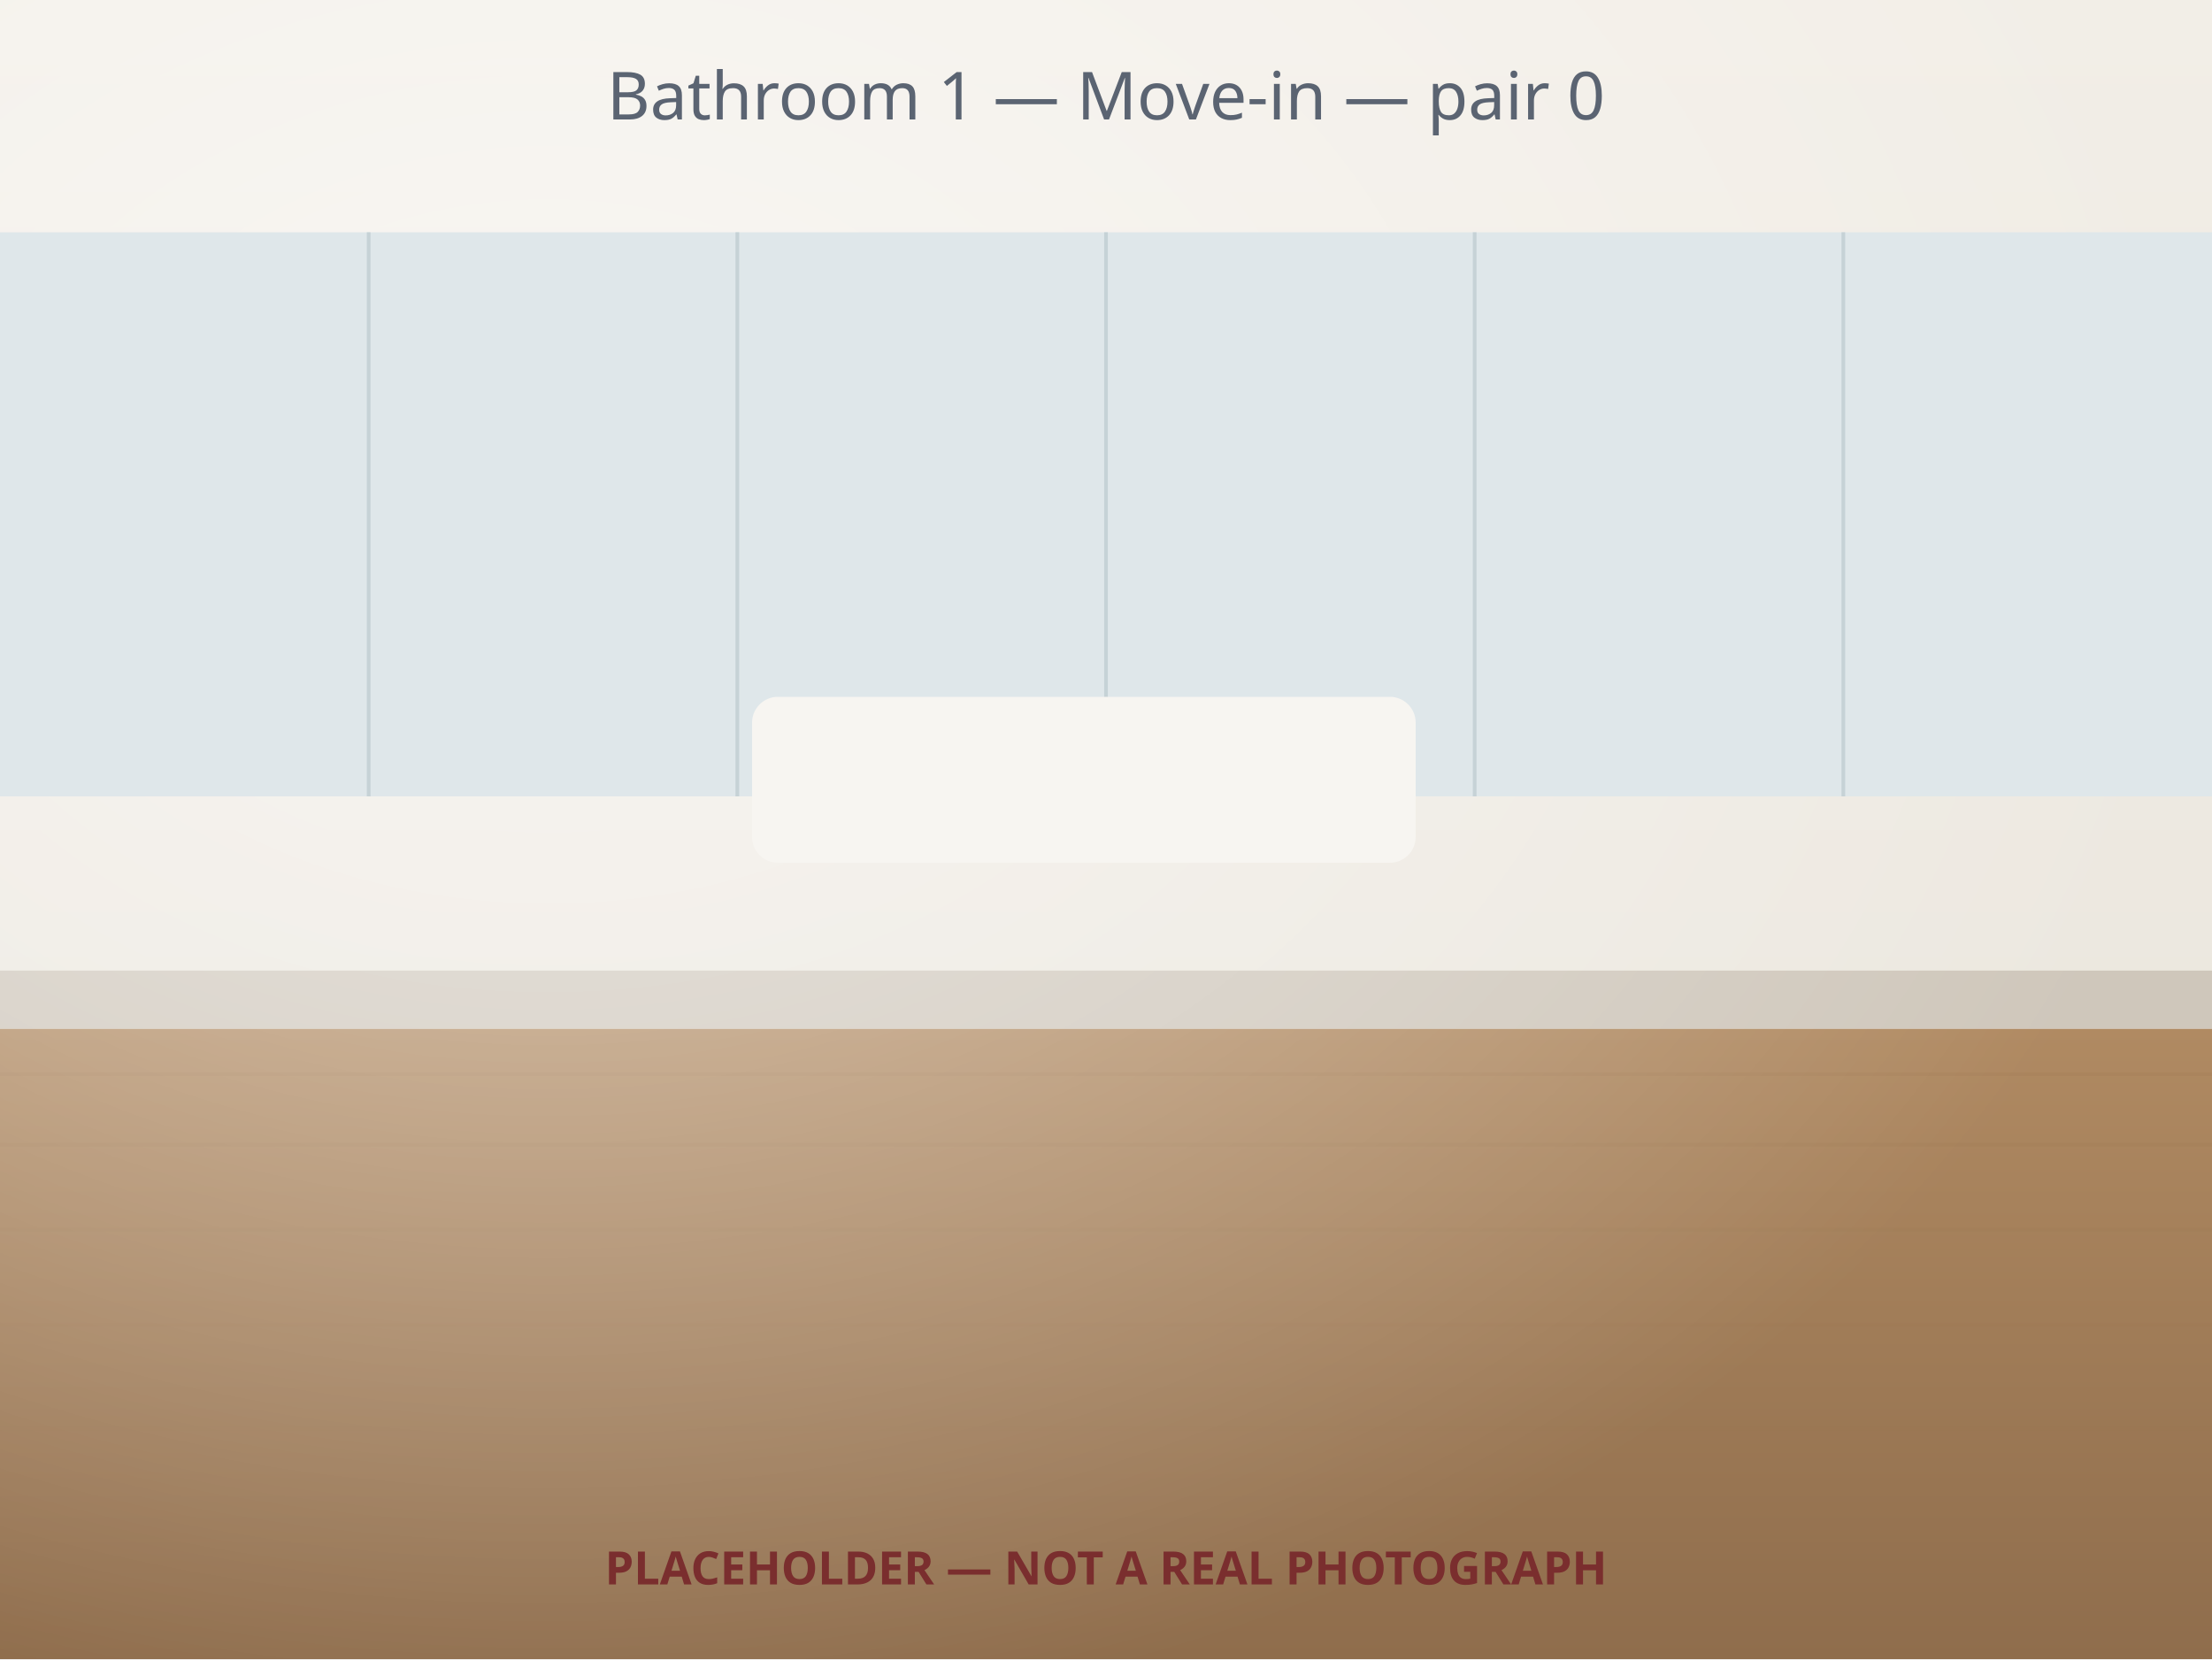
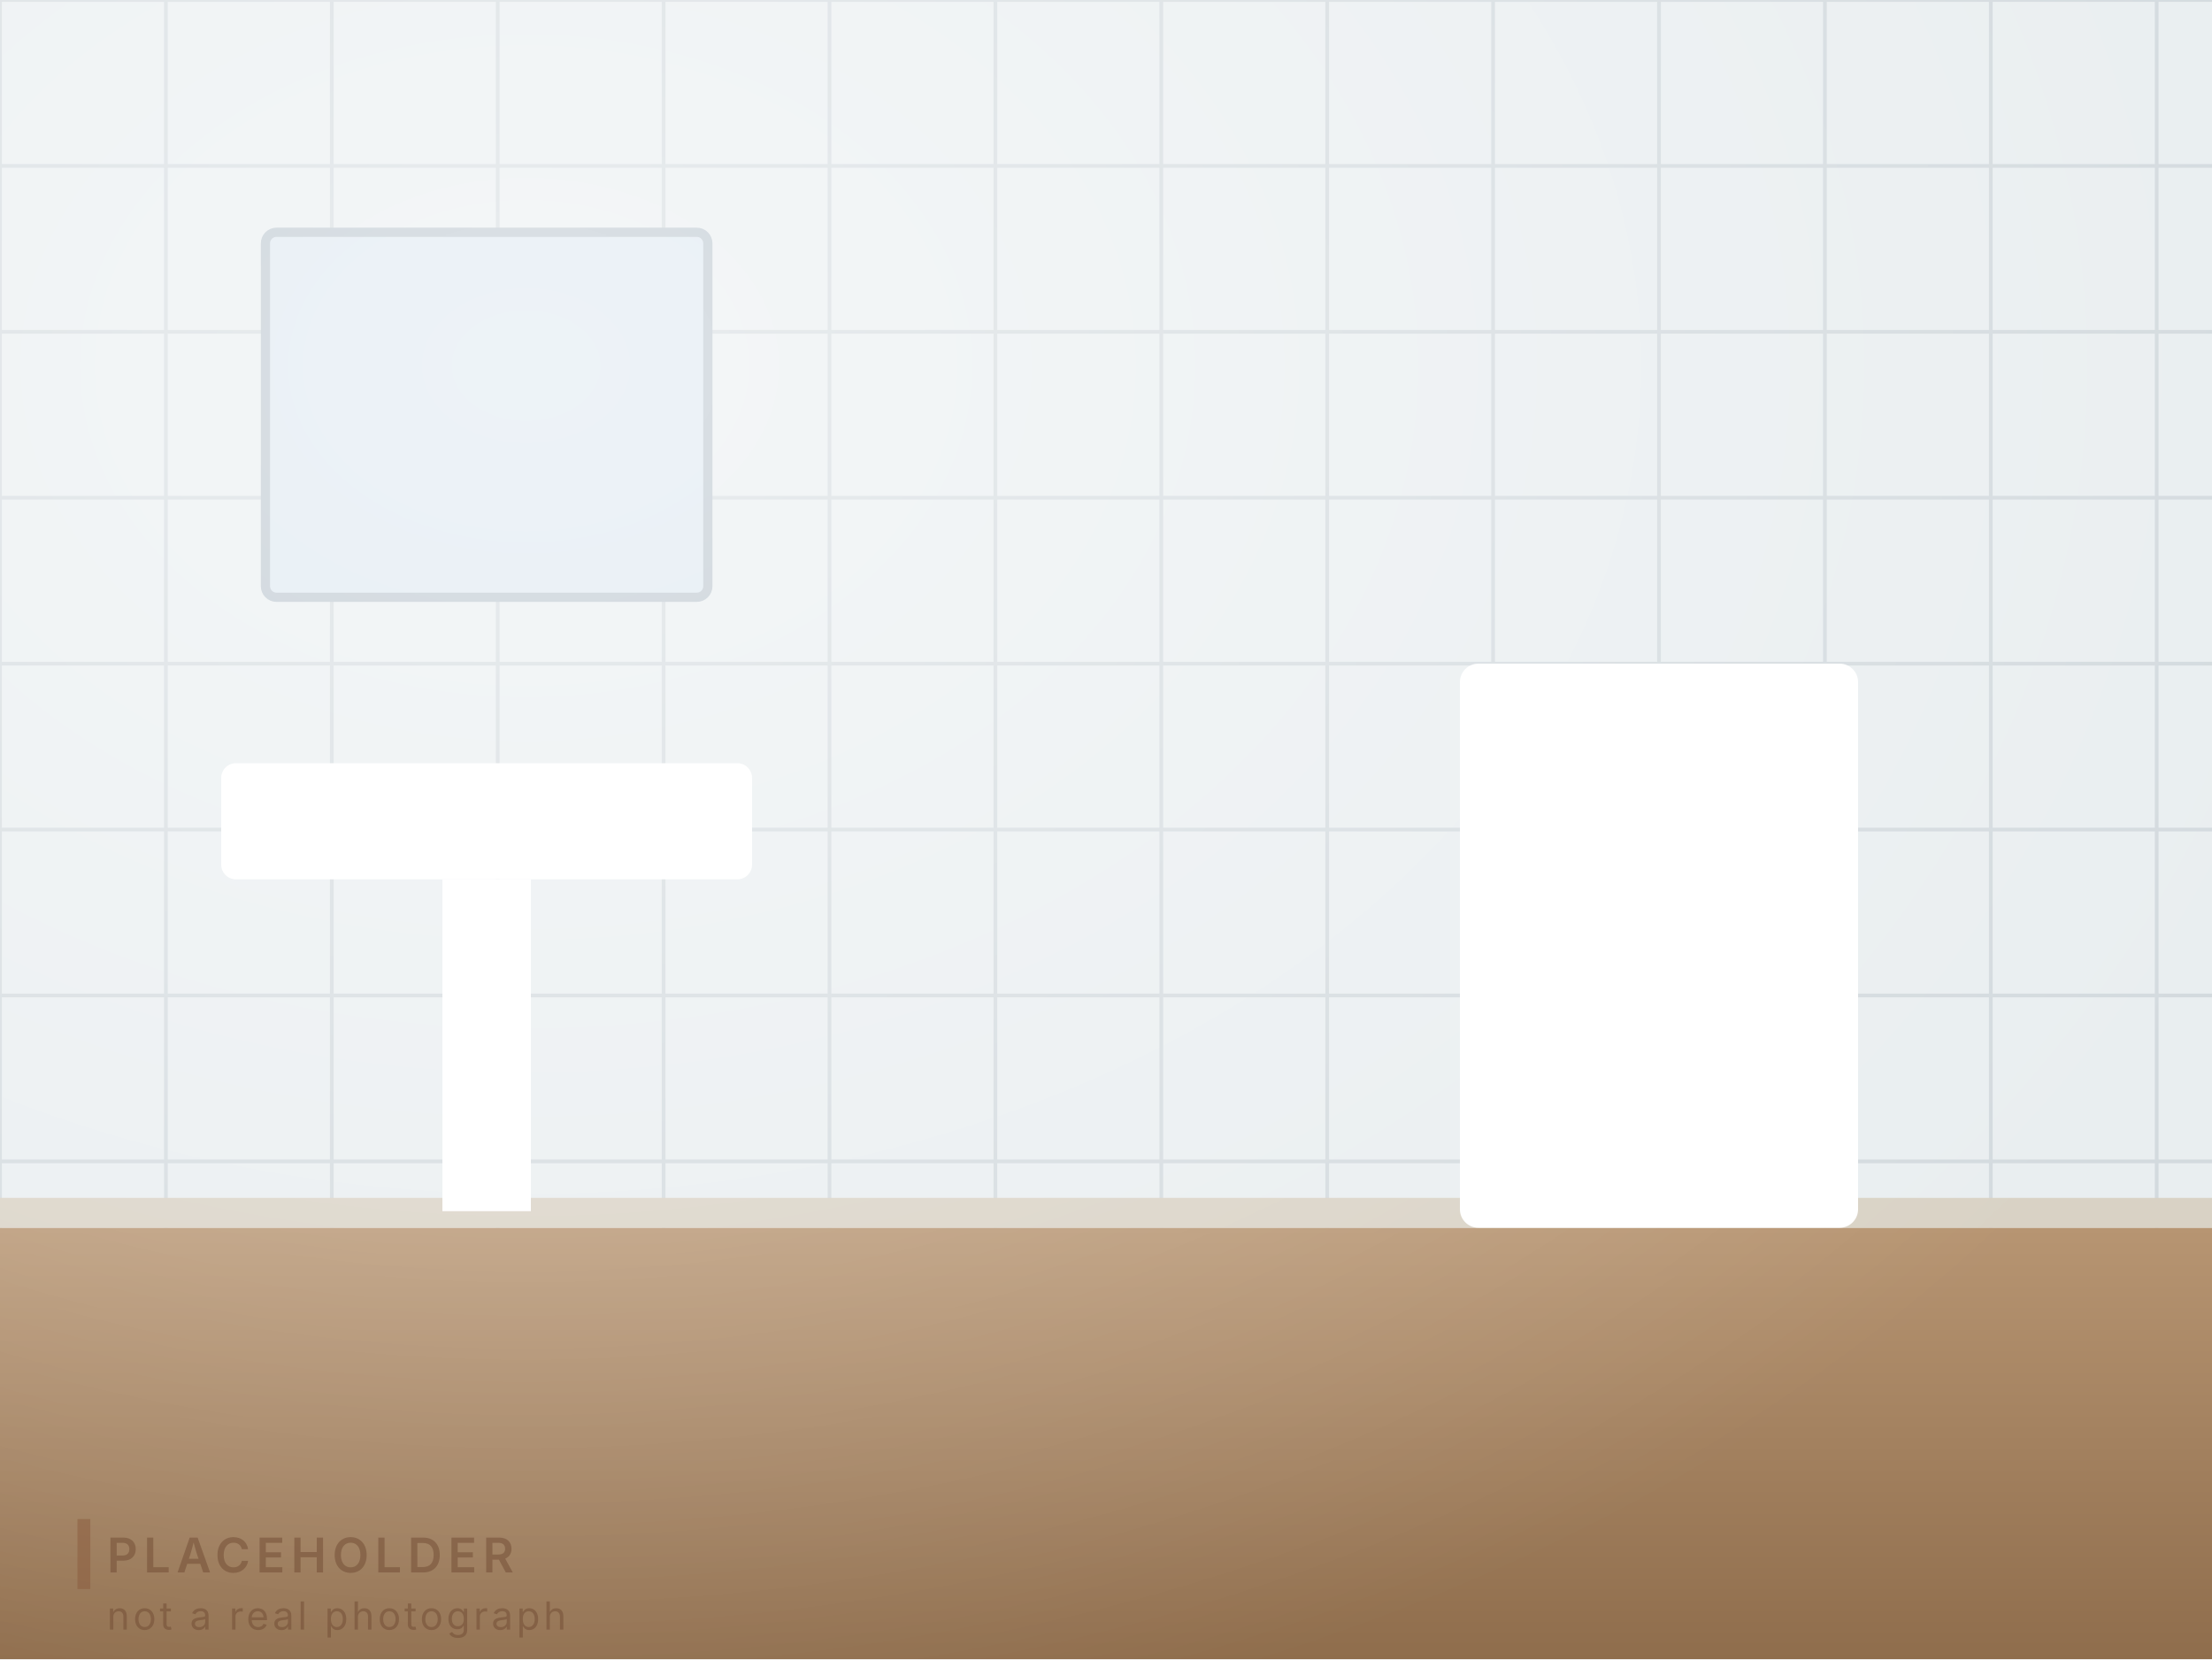
<svg xmlns="http://www.w3.org/2000/svg" width="1200" height="900" viewBox="0 0 1200 900" role="img">
  <defs>
-     <linearGradient id="wallg" x1="0" y1="0" x2="0" y2="1">
-       <stop offset="0" stop-color="#f2eee7" />
-       <stop offset="1" stop-color="#e8e3da" />
+     <linearGradient id="wall" x1="0" y1="0" x2="0" y2="1">
+       <stop offset="0" stop-color="#f4f1ea" />
+       <stop offset="1" stop-color="#e6e0d5" />
    </linearGradient>
-     <linearGradient id="floorg" x1="0" y1="0" x2="0" y2="1">
-       <stop offset="0" stop-color="#b08a62" />
+     <linearGradient id="floor" x1="0" y1="0" x2="0" y2="1">
+       <stop offset="0" stop-color="#b79572" />
      <stop offset="1" stop-color="#8f6d4c" />
    </linearGradient>
-     <radialGradient id="daylight" cx="0.25" cy="0.3" r="0.75">
-       <stop offset="0" stop-color="#ffffff" stop-opacity="0.55" />
+     <radialGradient id="day" cx="0.24" cy="0.22" r="0.85">
+       <stop offset="0" stop-color="#ffffff" stop-opacity="0.5" />
      <stop offset="1" stop-color="#ffffff" stop-opacity="0" />
    </radialGradient>
-     <radialGradient id="stain" cx="0.5" cy="0.5" r="0.5">
-       <stop offset="0" stop-color="#5a3a22" stop-opacity="0.85" />
-       <stop offset="0.6" stop-color="#6b4a2f" stop-opacity="0.55" />
-       <stop offset="1" stop-color="#6b4a2f" stop-opacity="0" />
+     <radialGradient id="mark" cx="0.5" cy="0.5" r="0.5">
+       <stop offset="0" stop-color="#5d4326" stop-opacity="0.85" />
+       <stop offset="0.6" stop-color="#6b4d2d" stop-opacity="0.45" />
+       <stop offset="1" stop-color="#6b4d2d" stop-opacity="0" />
    </radialGradient>
  </defs>
-   <rect width="1200" height="900" fill="url(#wallg)" />
-   <path d="M0 558.0 L1200.0 558.0 L1200.0 900 L0 900 Z" fill="url(#floorg)" />
-   <line x1="0" y1="582.7" x2="1200" y2="582.7" stroke="#9a765230" stroke-width="2" />
-   <line x1="0" y1="621.0" x2="1200" y2="621.0" stroke="#9a765230" stroke-width="2" />
-   <line x1="0" y1="667.0" x2="1200" y2="667.0" stroke="#9a765230" stroke-width="2" />
-   <line x1="0" y1="718.7" x2="1200" y2="718.7" stroke="#9a765230" stroke-width="2" />
-   <line x1="0" y1="775.1" x2="1200" y2="775.1" stroke="#9a765230" stroke-width="2" />
-   <line x1="0" y1="835.7" x2="1200" y2="835.7" stroke="#9a765230" stroke-width="2" />
-   <rect x="0" y="526.5" width="1200" height="31.5" fill="#cfc7bb" />
-   <rect width="1200" height="900" fill="url(#daylight)" />
-   <rect x="0.0" y="126.0" width="1200.0" height="306.0" fill="#dfe7ea" />
-   <line x1="200.0" y1="126.0" x2="200.0" y2="432.0" stroke="#c6d2d6" stroke-width="2" />
-   <line x1="400.0" y1="126.0" x2="400.0" y2="432.0" stroke="#c6d2d6" stroke-width="2" />
-   <line x1="600.0" y1="126.0" x2="600.0" y2="432.0" stroke="#c6d2d6" stroke-width="2" />
-   <line x1="800.0" y1="126.0" x2="800.0" y2="432.0" stroke="#c6d2d6" stroke-width="2" />
-   <line x1="1000.0" y1="126.0" x2="1000.0" y2="432.0" stroke="#c6d2d6" stroke-width="2" />
-   <rect x="408.0" y="378.0" width="360.0" height="90.0" rx="14" fill="#f7f5f1" />
-   <text x="600" y="64.8" font-family="system-ui, sans-serif" font-size="36" fill="#5b6472" text-anchor="middle">Bathroom 1 — Move-in — pair 0</text>
-   <text x="600" y="859.5" font-family="system-ui, sans-serif" font-size="25" fill="#7a2e2e" text-anchor="middle" font-weight="600">PLACEHOLDER — NOT A REAL PHOTOGRAPH</text>
+   <rect width="1200" height="900" fill="url(#wall)" />
+   <rect width="1200" height="666" fill="#e9eef0" />
+   <line x1="0" y1="0" x2="0" y2="666" stroke="#d3dade" stroke-width="2" />
+   <line x1="90" y1="0" x2="90" y2="666" stroke="#d3dade" stroke-width="2" />
+   <line x1="180" y1="0" x2="180" y2="666" stroke="#d3dade" stroke-width="2" />
+   <line x1="270" y1="0" x2="270" y2="666" stroke="#d3dade" stroke-width="2" />
+   <line x1="360" y1="0" x2="360" y2="666" stroke="#d3dade" stroke-width="2" />
+   <line x1="450" y1="0" x2="450" y2="666" stroke="#d3dade" stroke-width="2" />
+   <line x1="540" y1="0" x2="540" y2="666" stroke="#d3dade" stroke-width="2" />
+   <line x1="630" y1="0" x2="630" y2="666" stroke="#d3dade" stroke-width="2" />
+   <line x1="720" y1="0" x2="720" y2="666" stroke="#d3dade" stroke-width="2" />
+   <line x1="810" y1="0" x2="810" y2="666" stroke="#d3dade" stroke-width="2" />
+   <line x1="900" y1="0" x2="900" y2="666" stroke="#d3dade" stroke-width="2" />
+   <line x1="990" y1="0" x2="990" y2="666" stroke="#d3dade" stroke-width="2" />
+   <line x1="1080" y1="0" x2="1080" y2="666" stroke="#d3dade" stroke-width="2" />
+   <line x1="1170" y1="0" x2="1170" y2="666" stroke="#d3dade" stroke-width="2" />
+   <line x1="0" y1="0" x2="1200" y2="0" stroke="#d3dade" stroke-width="2" />
+   <line x1="0" y1="90" x2="1200" y2="90" stroke="#d3dade" stroke-width="2" />
+   <line x1="0" y1="180" x2="1200" y2="180" stroke="#d3dade" stroke-width="2" />
+   <line x1="0" y1="270" x2="1200" y2="270" stroke="#d3dade" stroke-width="2" />
+   <line x1="0" y1="360" x2="1200" y2="360" stroke="#d3dade" stroke-width="2" />
+   <line x1="0" y1="450" x2="1200" y2="450" stroke="#d3dade" stroke-width="2" />
+   <line x1="0" y1="540" x2="1200" y2="540" stroke="#d3dade" stroke-width="2" />
+   <line x1="0" y1="630" x2="1200" y2="630" stroke="#d3dade" stroke-width="2" />
+   <rect y="666" width="1200" height="234" fill="url(#floor)" />
+   <rect y="649.8" width="1200" height="16.2" fill="#d9d2c5" />
+   <rect x="144" y="126" width="240" height="198" rx="6" fill="#dce7f0" stroke="#b9c4cd" stroke-width="5" />
+   <rect x="120" y="414" width="288" height="63" rx="8" fill="#ffffff" />
+   <rect x="240" y="477" width="48" height="180" fill="#ffffff" />
+   <rect x="792" y="360" width="216" height="306" rx="10" fill="#ffffff" />
+   <rect width="1200" height="900" fill="url(#day)" />
+   <g opacity="0.5">
+     <rect x="42" y="824" width="7" height="38" fill="#8a5a3c" />
+     <text x="58" y="853" font-family="system-ui, -apple-system, sans-serif" font-size="26" letter-spacing="3.1" fill="#6f4a31" font-weight="600">PLACEHOLDER</text>
+     <text x="58" y="884" font-family="system-ui, -apple-system, sans-serif" font-size="21" letter-spacing="1.8" fill="#6f4a31">not a real photograph</text>
+   </g>
</svg>
